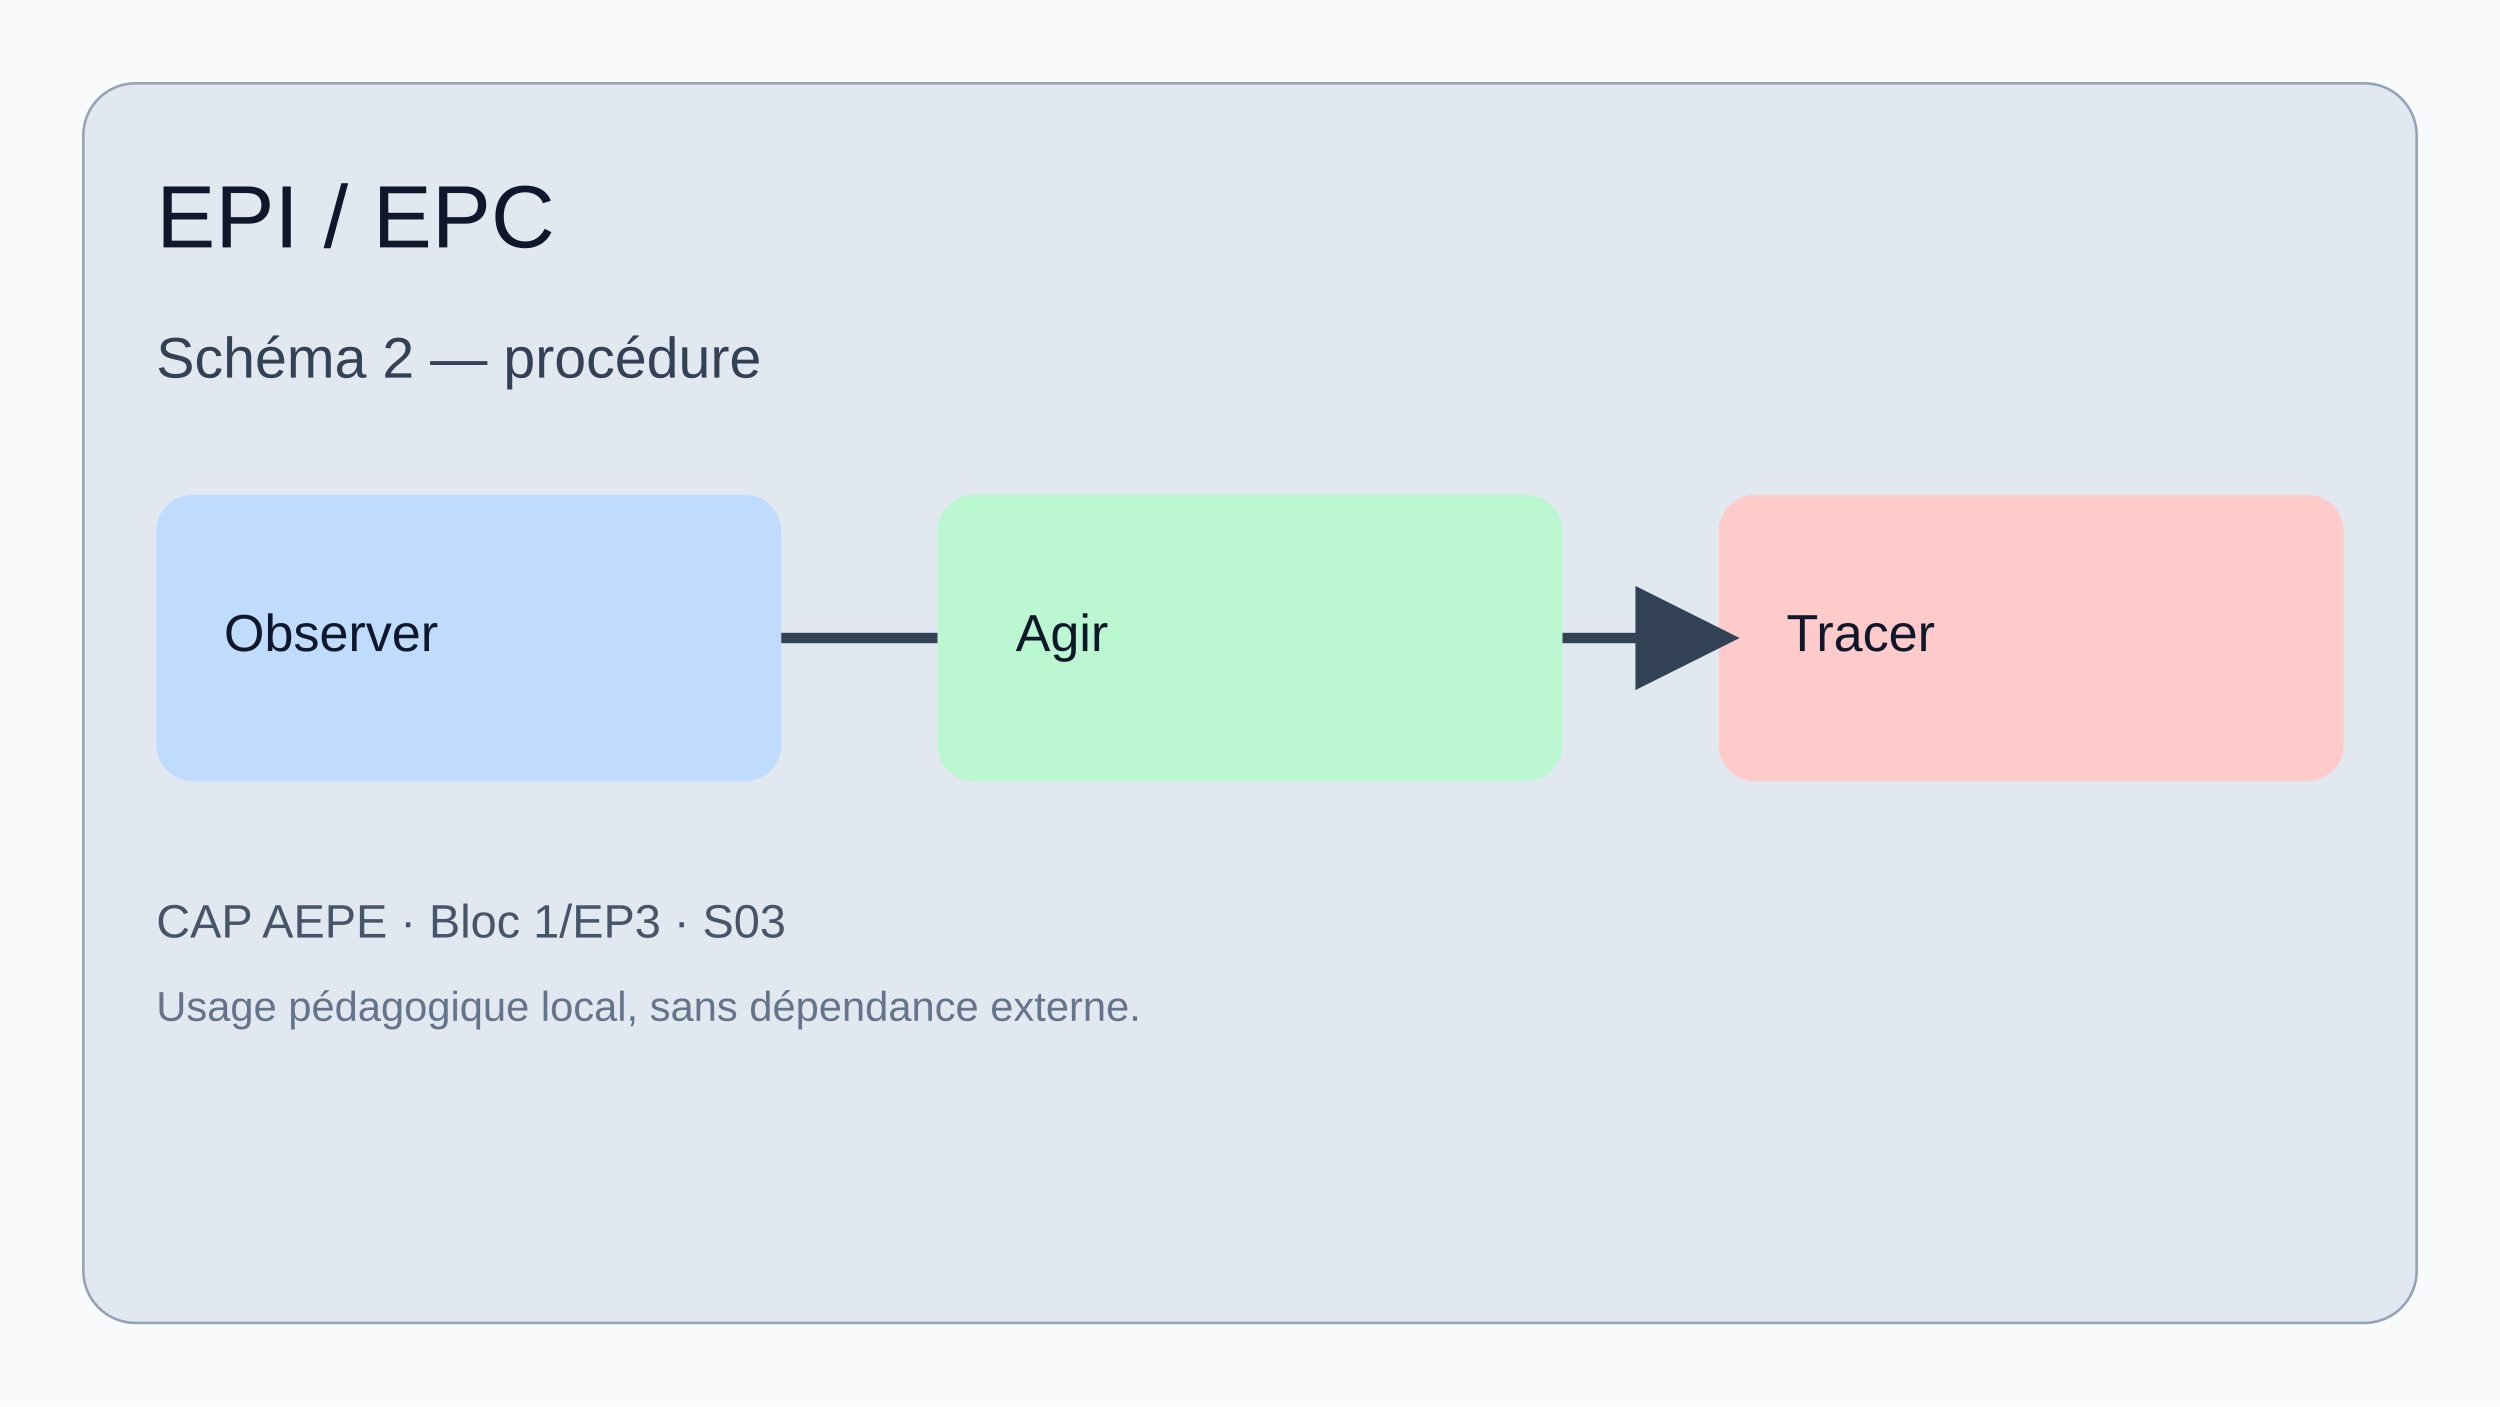
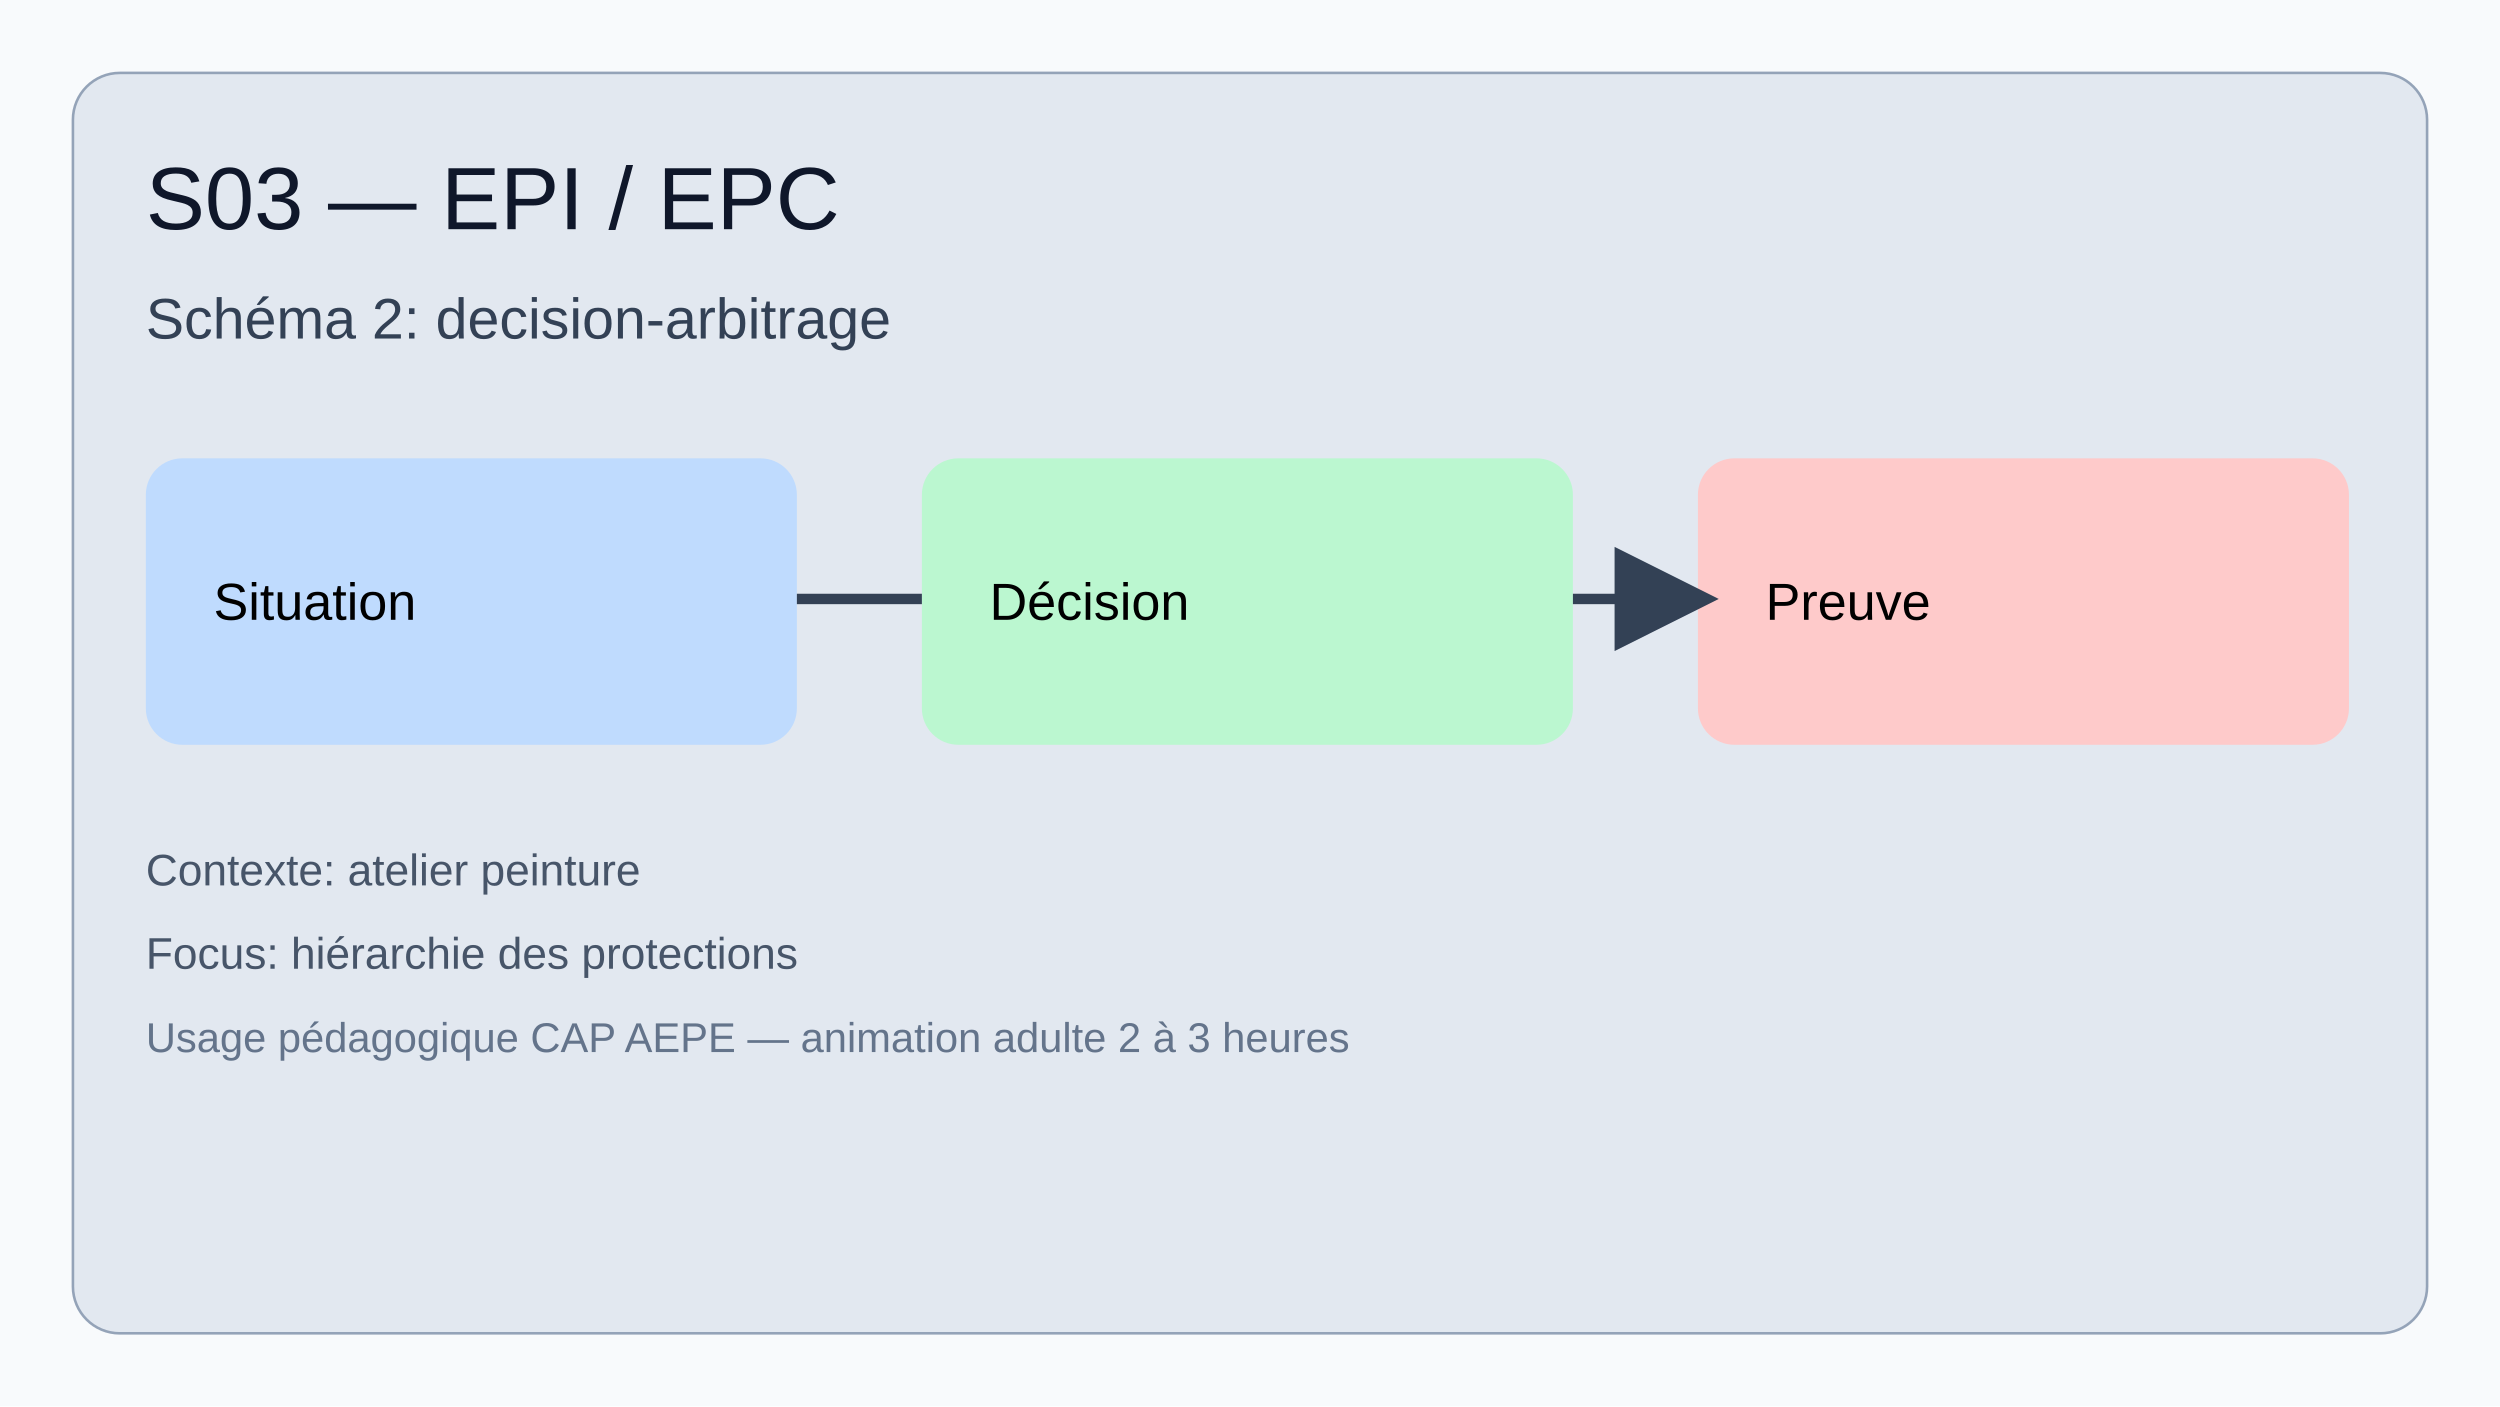
<svg xmlns="http://www.w3.org/2000/svg" viewBox="0 0 960 540">
  <rect width="960" height="540" fill="#f8fafc" />
-   <rect x="32" y="32" width="896" height="476" rx="20" fill="#e2e8f0" stroke="#94a3b8" />
-   <text x="60" y="95" font-size="34" font-family="Arial" fill="#0f172a">EPI / EPC</text>
-   <text x="60" y="145" font-size="22" font-family="Arial" fill="#334155">Schéma 2 — procédure</text>
-   <rect x="60" y="190" width="240" height="110" rx="14" fill="#bfdbfe" />
-   <rect x="360" y="190" width="240" height="110" rx="14" fill="#bbf7d0" />
-   <rect x="660" y="190" width="240" height="110" rx="14" fill="#fecaca" />
-   <text x="86" y="250" font-size="20" font-family="Arial" fill="#0f172a">Observer</text>
-   <text x="390" y="250" font-size="20" font-family="Arial" fill="#0f172a">Agir</text>
-   <text x="686" y="250" font-size="20" font-family="Arial" fill="#0f172a">Tracer</text>
-   <path d="M300 245h60M600 245h60" stroke="#334155" stroke-width="4" marker-end="url(#arr)" />
+   <rect x="28" y="28" width="904" height="484" rx="18" fill="#e2e8f0" stroke="#94a3b8" />
+   <text x="56" y="88" font-family="Arial" font-size="34" fill="#0f172a">S03 — EPI / EPC</text>
+   <text x="56" y="130" font-family="Arial" font-size="22" fill="#334155">Schéma 2: decision-arbitrage</text>
+   <rect x="56" y="176" width="250" height="110" rx="14" fill="#bfdbfe" />
+   <text x="82" y="238" font-family="Arial" font-size="20">Situation</text>
+   <rect x="354" y="176" width="250" height="110" rx="14" fill="#bbf7d0" />
+   <text x="380" y="238" font-family="Arial" font-size="20">Décision</text>
+   <rect x="652" y="176" width="250" height="110" rx="14" fill="#fecaca" />
+   <text x="678" y="238" font-family="Arial" font-size="20">Preuve</text>
+   <path d="M306 230h48M604 230h48" stroke="#334155" stroke-width="4" marker-end="url(#arr)" />
  <defs>
    <marker id="arr" markerWidth="10" markerHeight="10" refX="8" refY="5" orient="auto">
      <polygon points="0,0 10,5 0,10" fill="#334155" />
    </marker>
  </defs>
-   <text x="60" y="360" font-size="18" font-family="Arial" fill="#475569">CAP AEPE · Bloc 1/EP3 · S03</text>
-   <text x="60" y="392" font-size="16" font-family="Arial" fill="#64748b">Usage pédagogique local, sans dépendance externe.</text>
+   <text x="56" y="340" font-family="Arial" font-size="17" fill="#475569">Contexte: atelier peinture</text>
+   <text x="56" y="372" font-family="Arial" font-size="17" fill="#475569">Focus: hiérarchie des protections</text>
+   <text x="56" y="404" font-family="Arial" font-size="16" fill="#64748b">Usage pédagogique CAP AEPE — animation adulte 2 à 3 heures</text>
</svg>
